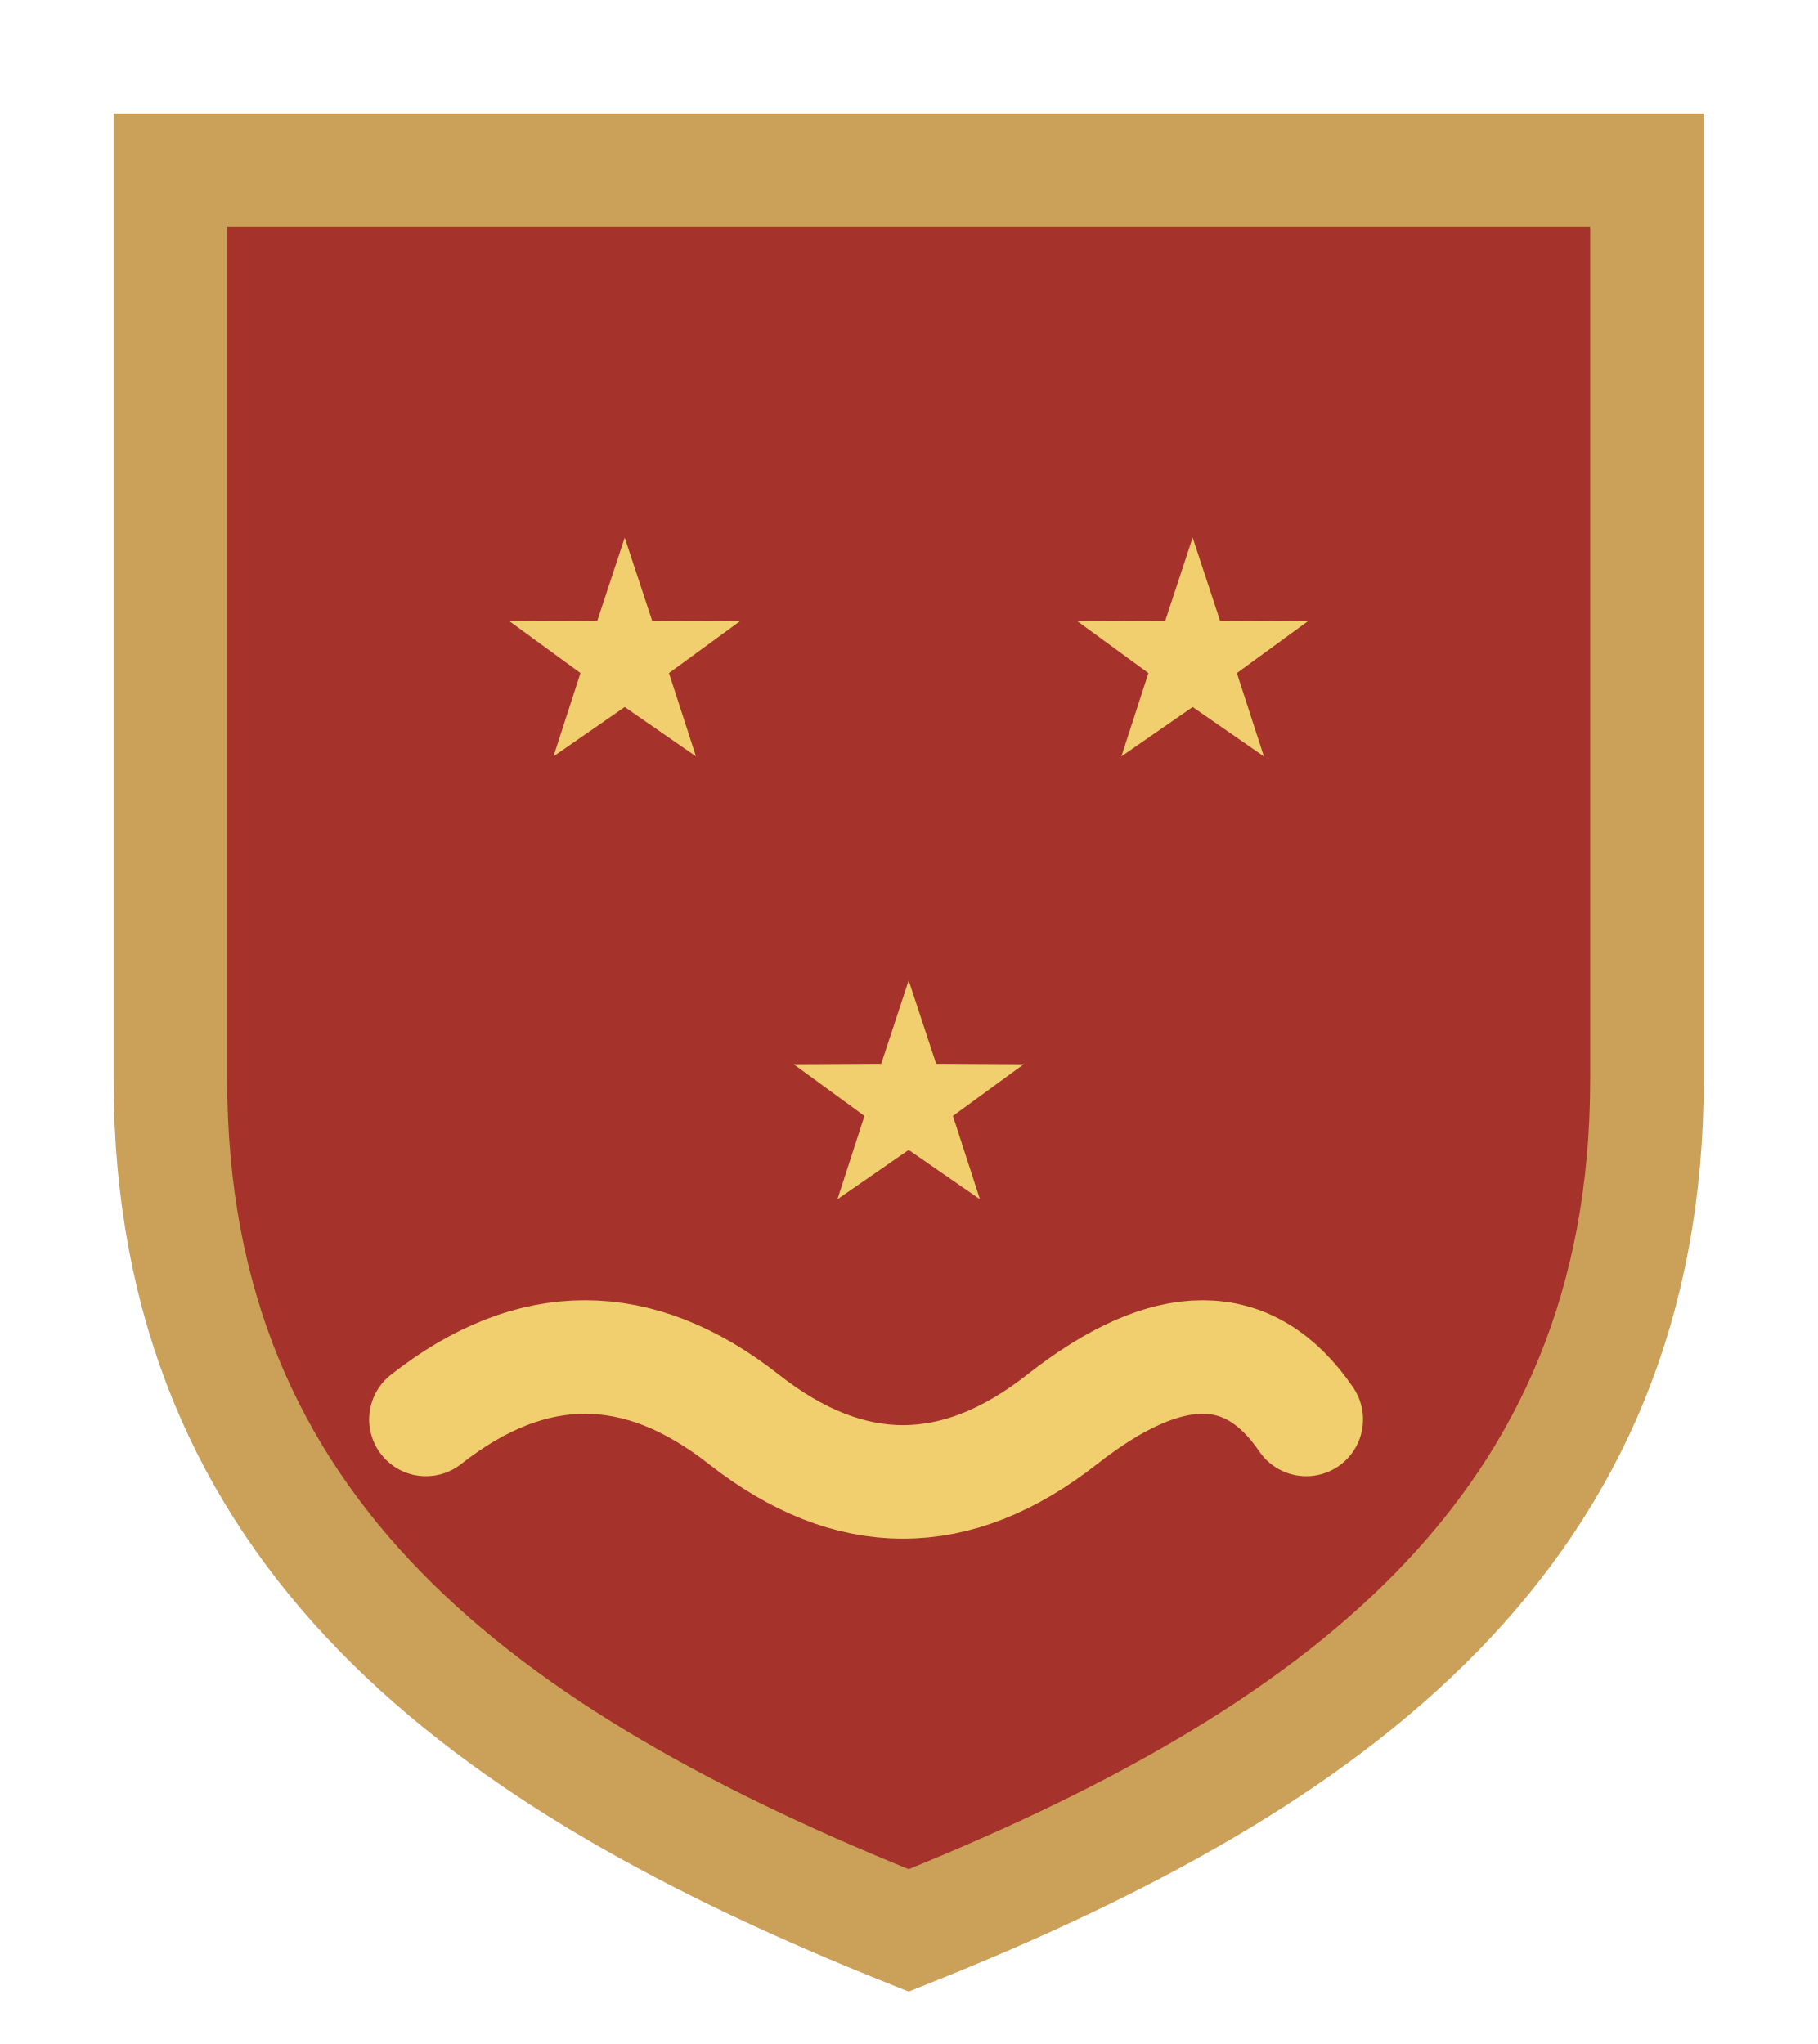
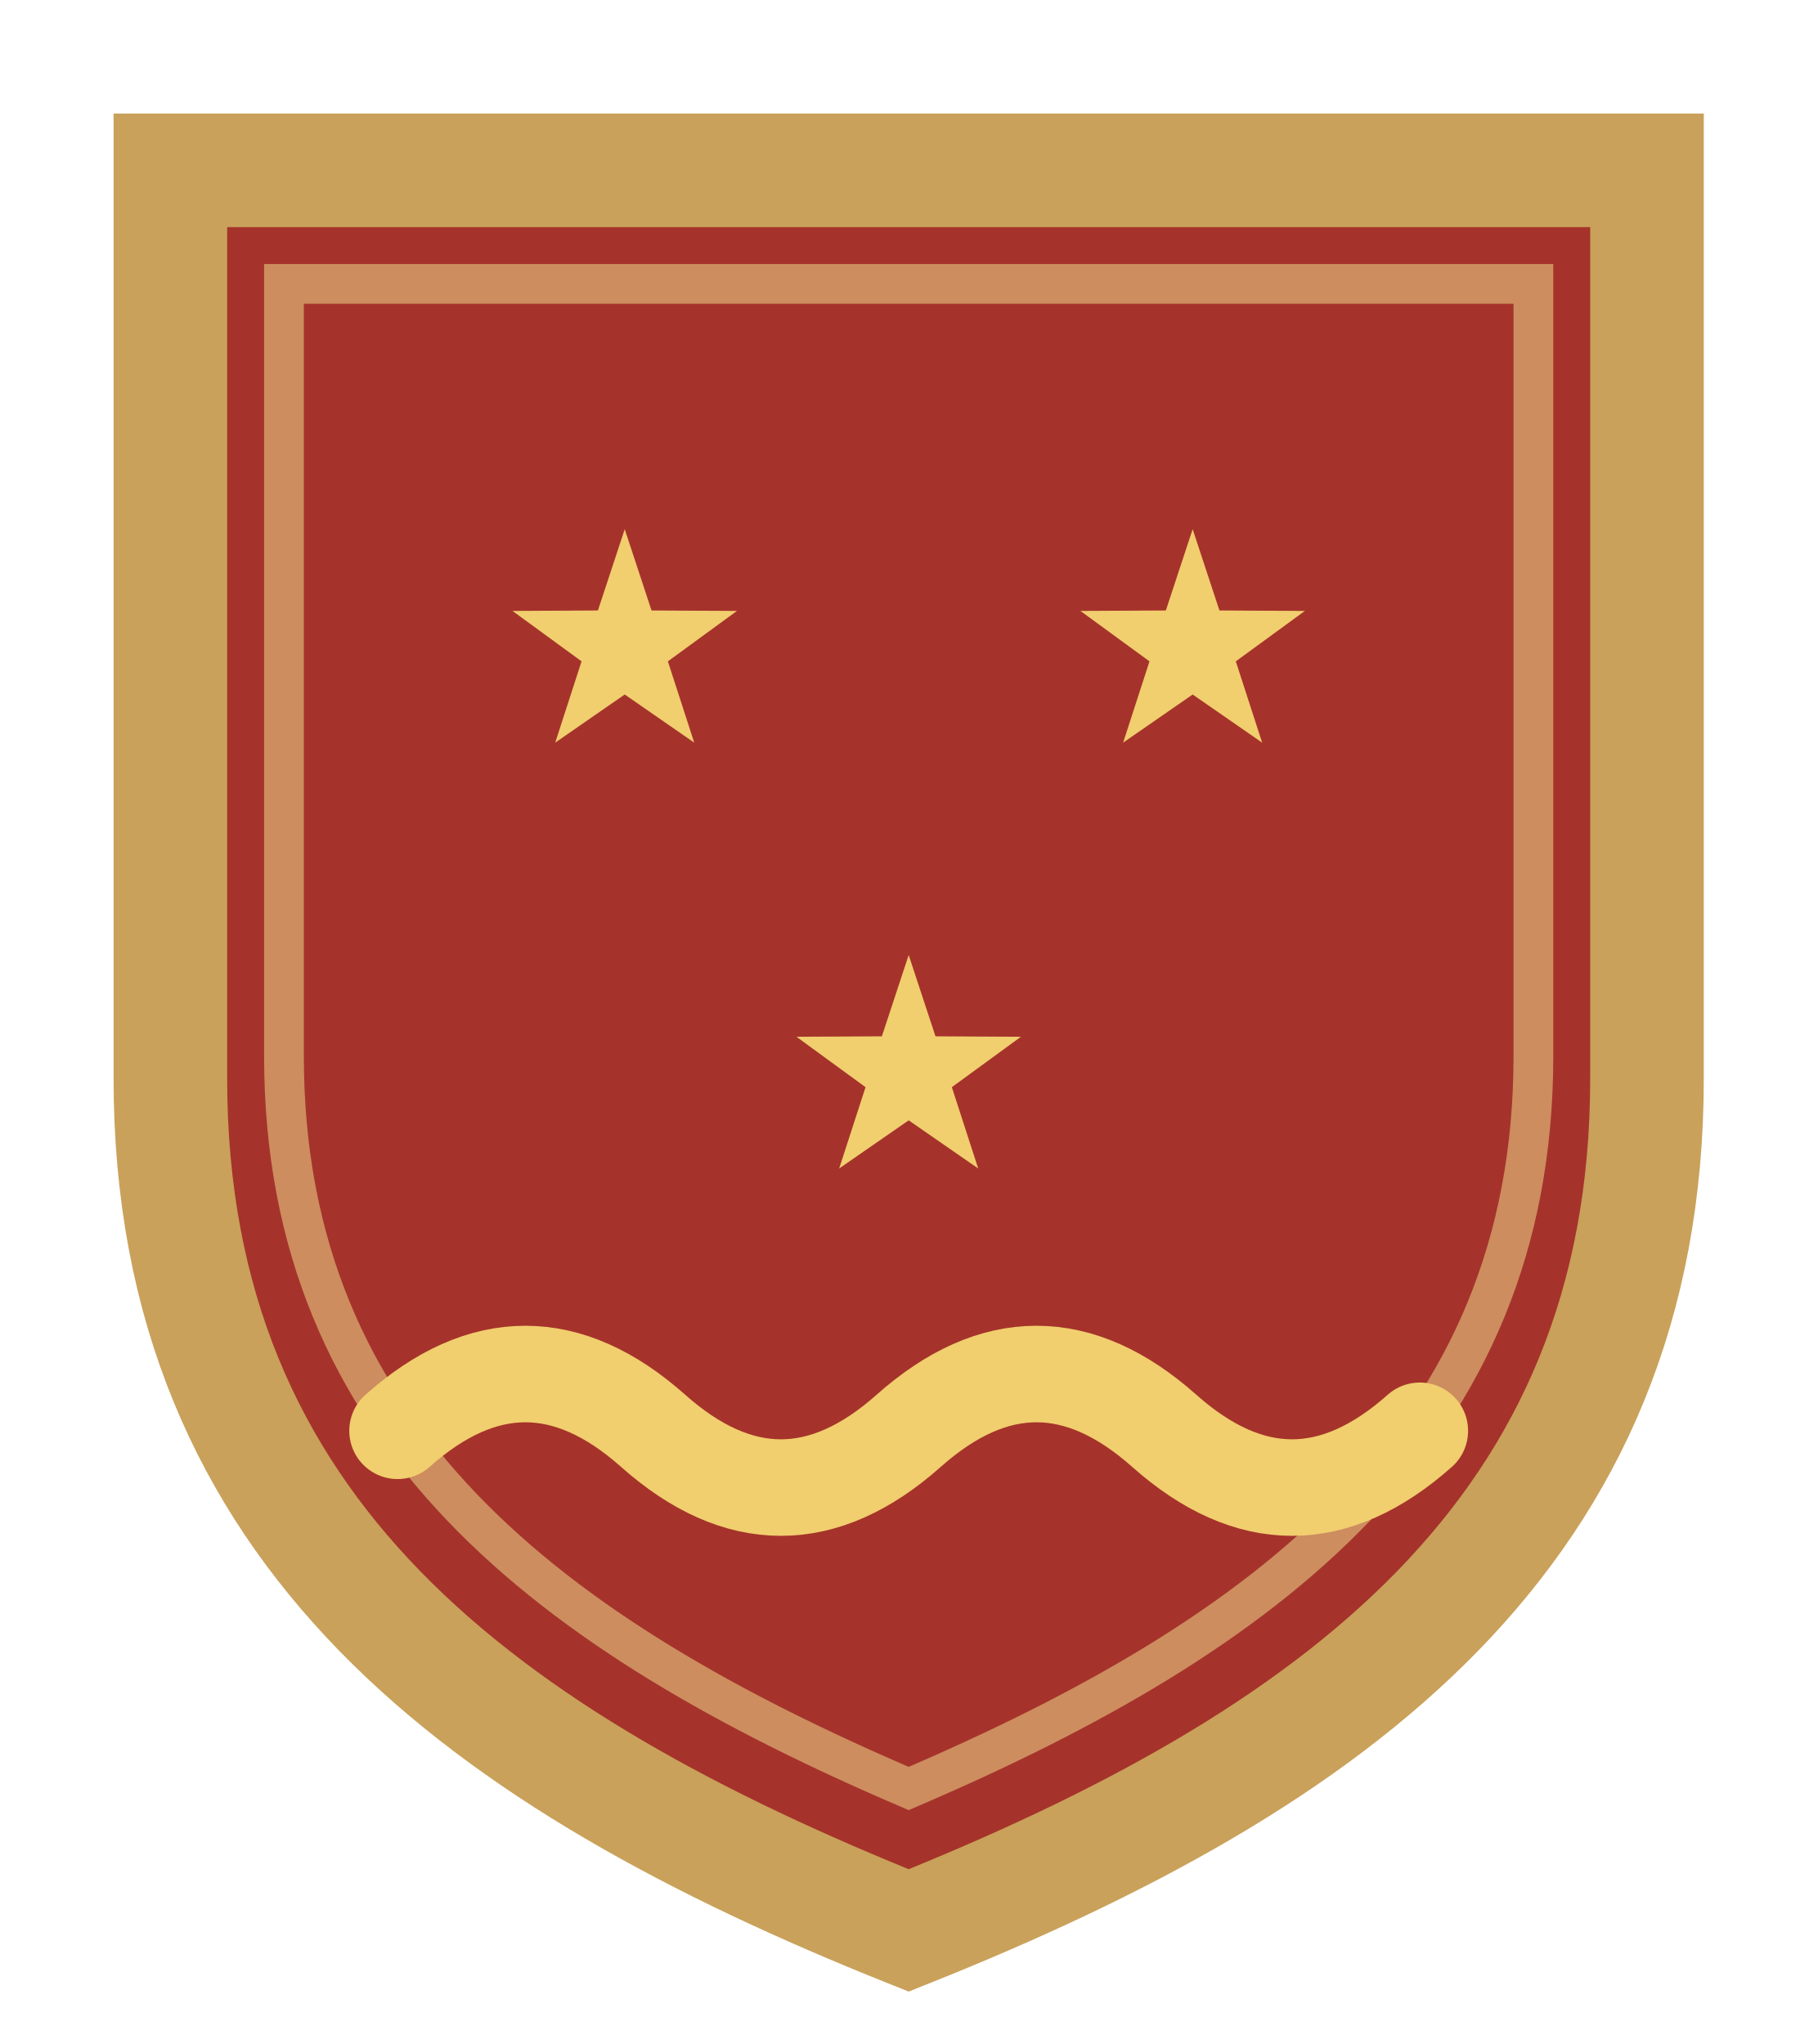
<svg xmlns="http://www.w3.org/2000/svg" viewBox="0 0 32 36">
-   <path d="M3 3 H29 V19 C29 27 23.5 31 16 34 C8.5 31 3 27 3 19 Z" fill="#A5332B" stroke="#CBA15A" stroke-width="2" />
+   <path d="M3 3 H29 V19 C29 27 23.5 31 16 34 C8.5 31 3 27 3 19 Z" fill="#A5332B" stroke="#C9A15A" stroke-width="2" />
+   <path d="M5 5 H27 V18.6 C27 25.3 22.3 28.8 16 31.5 C9.7 28.8 5 25.3 5 18.6 Z" fill="none" stroke="#E7C982" stroke-width=".7" opacity=".6" />
  <g fill="#F1CE6E">
-     <g transform="translate(11,11.6) scale(.82)">
+     <g transform="translate(11,11.4) scale(.8)">
      <path d="M0,-2.6 L0.59,-0.81 L2.47,-0.8 L0.95,0.31 L1.53,2.1 L0,1.04 L-1.53,2.1 L-0.95,0.31 L-2.47,-0.8 L-0.59,-0.81 Z" />
    </g>
-     <g transform="translate(21,11.6) scale(.82)">
+     <g transform="translate(21,11.4) scale(.8)">
      <path d="M0,-2.6 L0.59,-0.81 L2.47,-0.8 L0.95,0.31 L1.53,2.1 L0,1.04 L-1.53,2.1 L-0.95,0.31 L-2.47,-0.8 L-0.59,-0.81 Z" />
    </g>
-     <g transform="translate(16,19.4) scale(.82)">
+     <g transform="translate(16,18.9) scale(.8)">
      <path d="M0,-2.6 L0.59,-0.81 L2.47,-0.8 L0.95,0.31 L1.53,2.1 L0,1.04 L-1.53,2.1 L-0.95,0.31 L-2.47,-0.8 L-0.59,-0.81 Z" />
    </g>
  </g>
-   <path d="M7.5 25 q2.8 -2.2 5.6 0 t5.6 0 t4.3 0" fill="none" stroke="#F1CE6E" stroke-width="2" stroke-linecap="round" />
+   <path d="M7 25.2 q2.25 -2 4.5 0 t4.5 0 t4.5 0 t4.5 0" fill="none" stroke="#F1CE6E" stroke-width="1.7" stroke-linecap="round" />
</svg>
